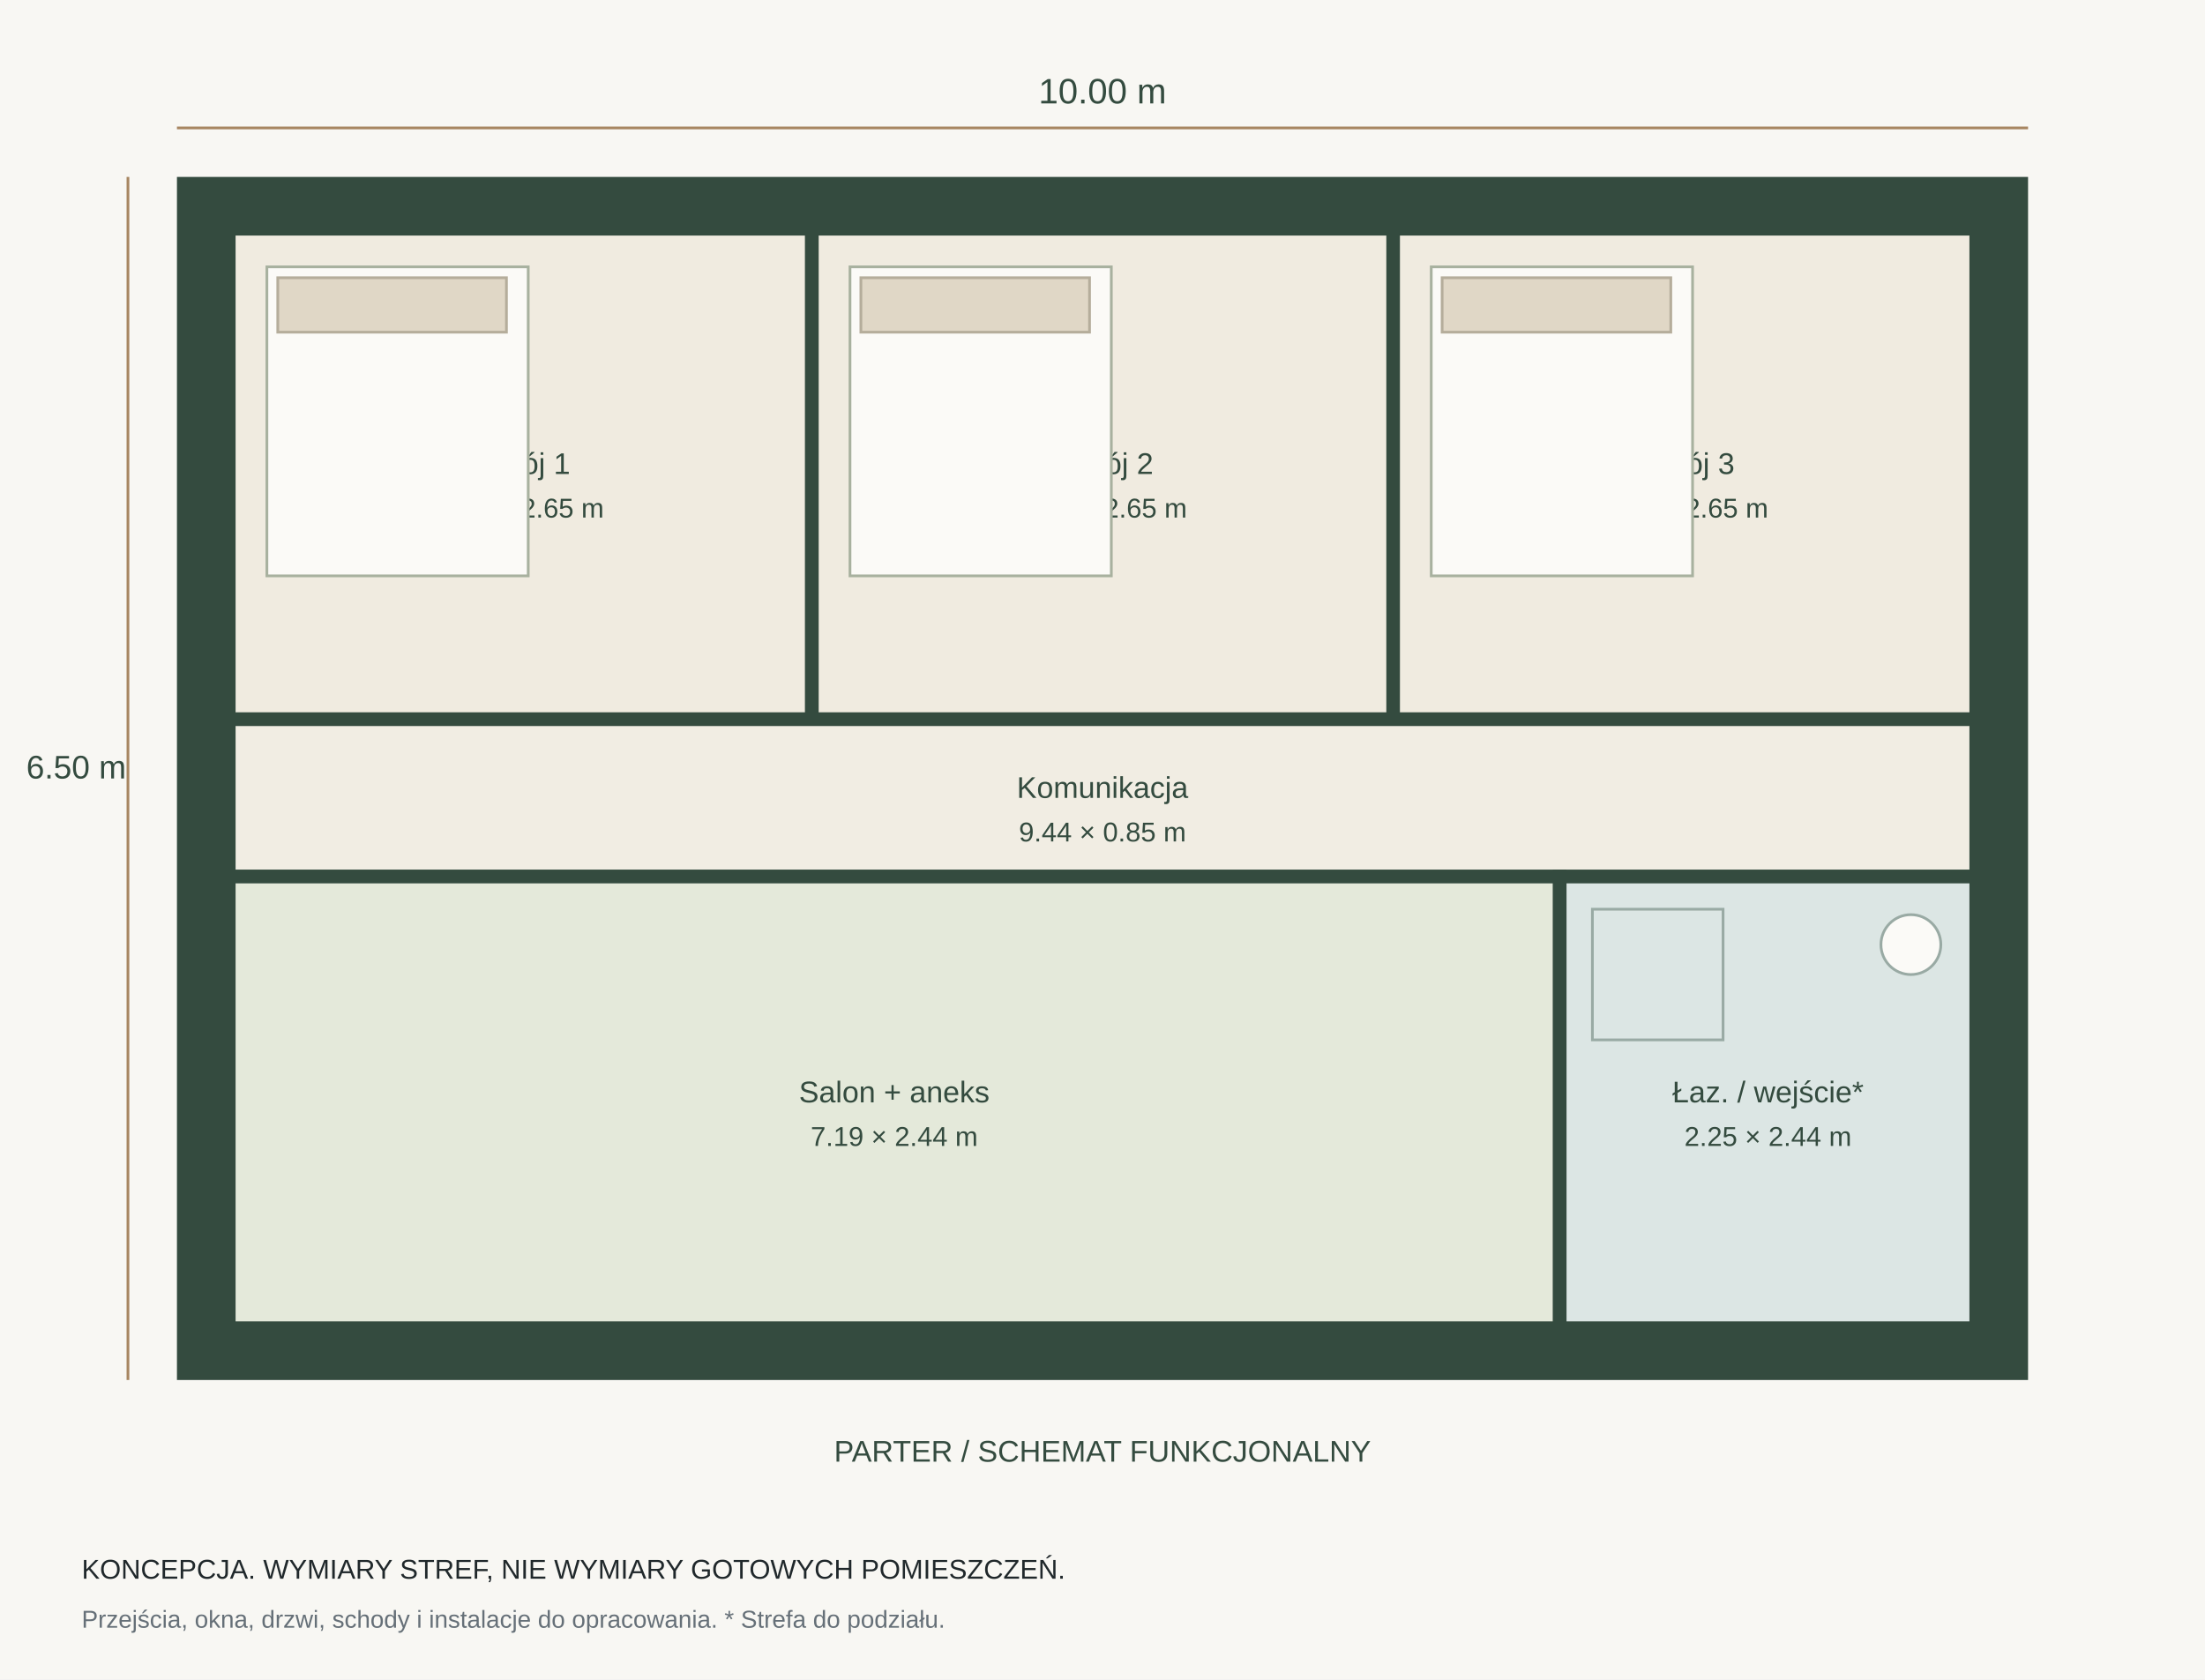
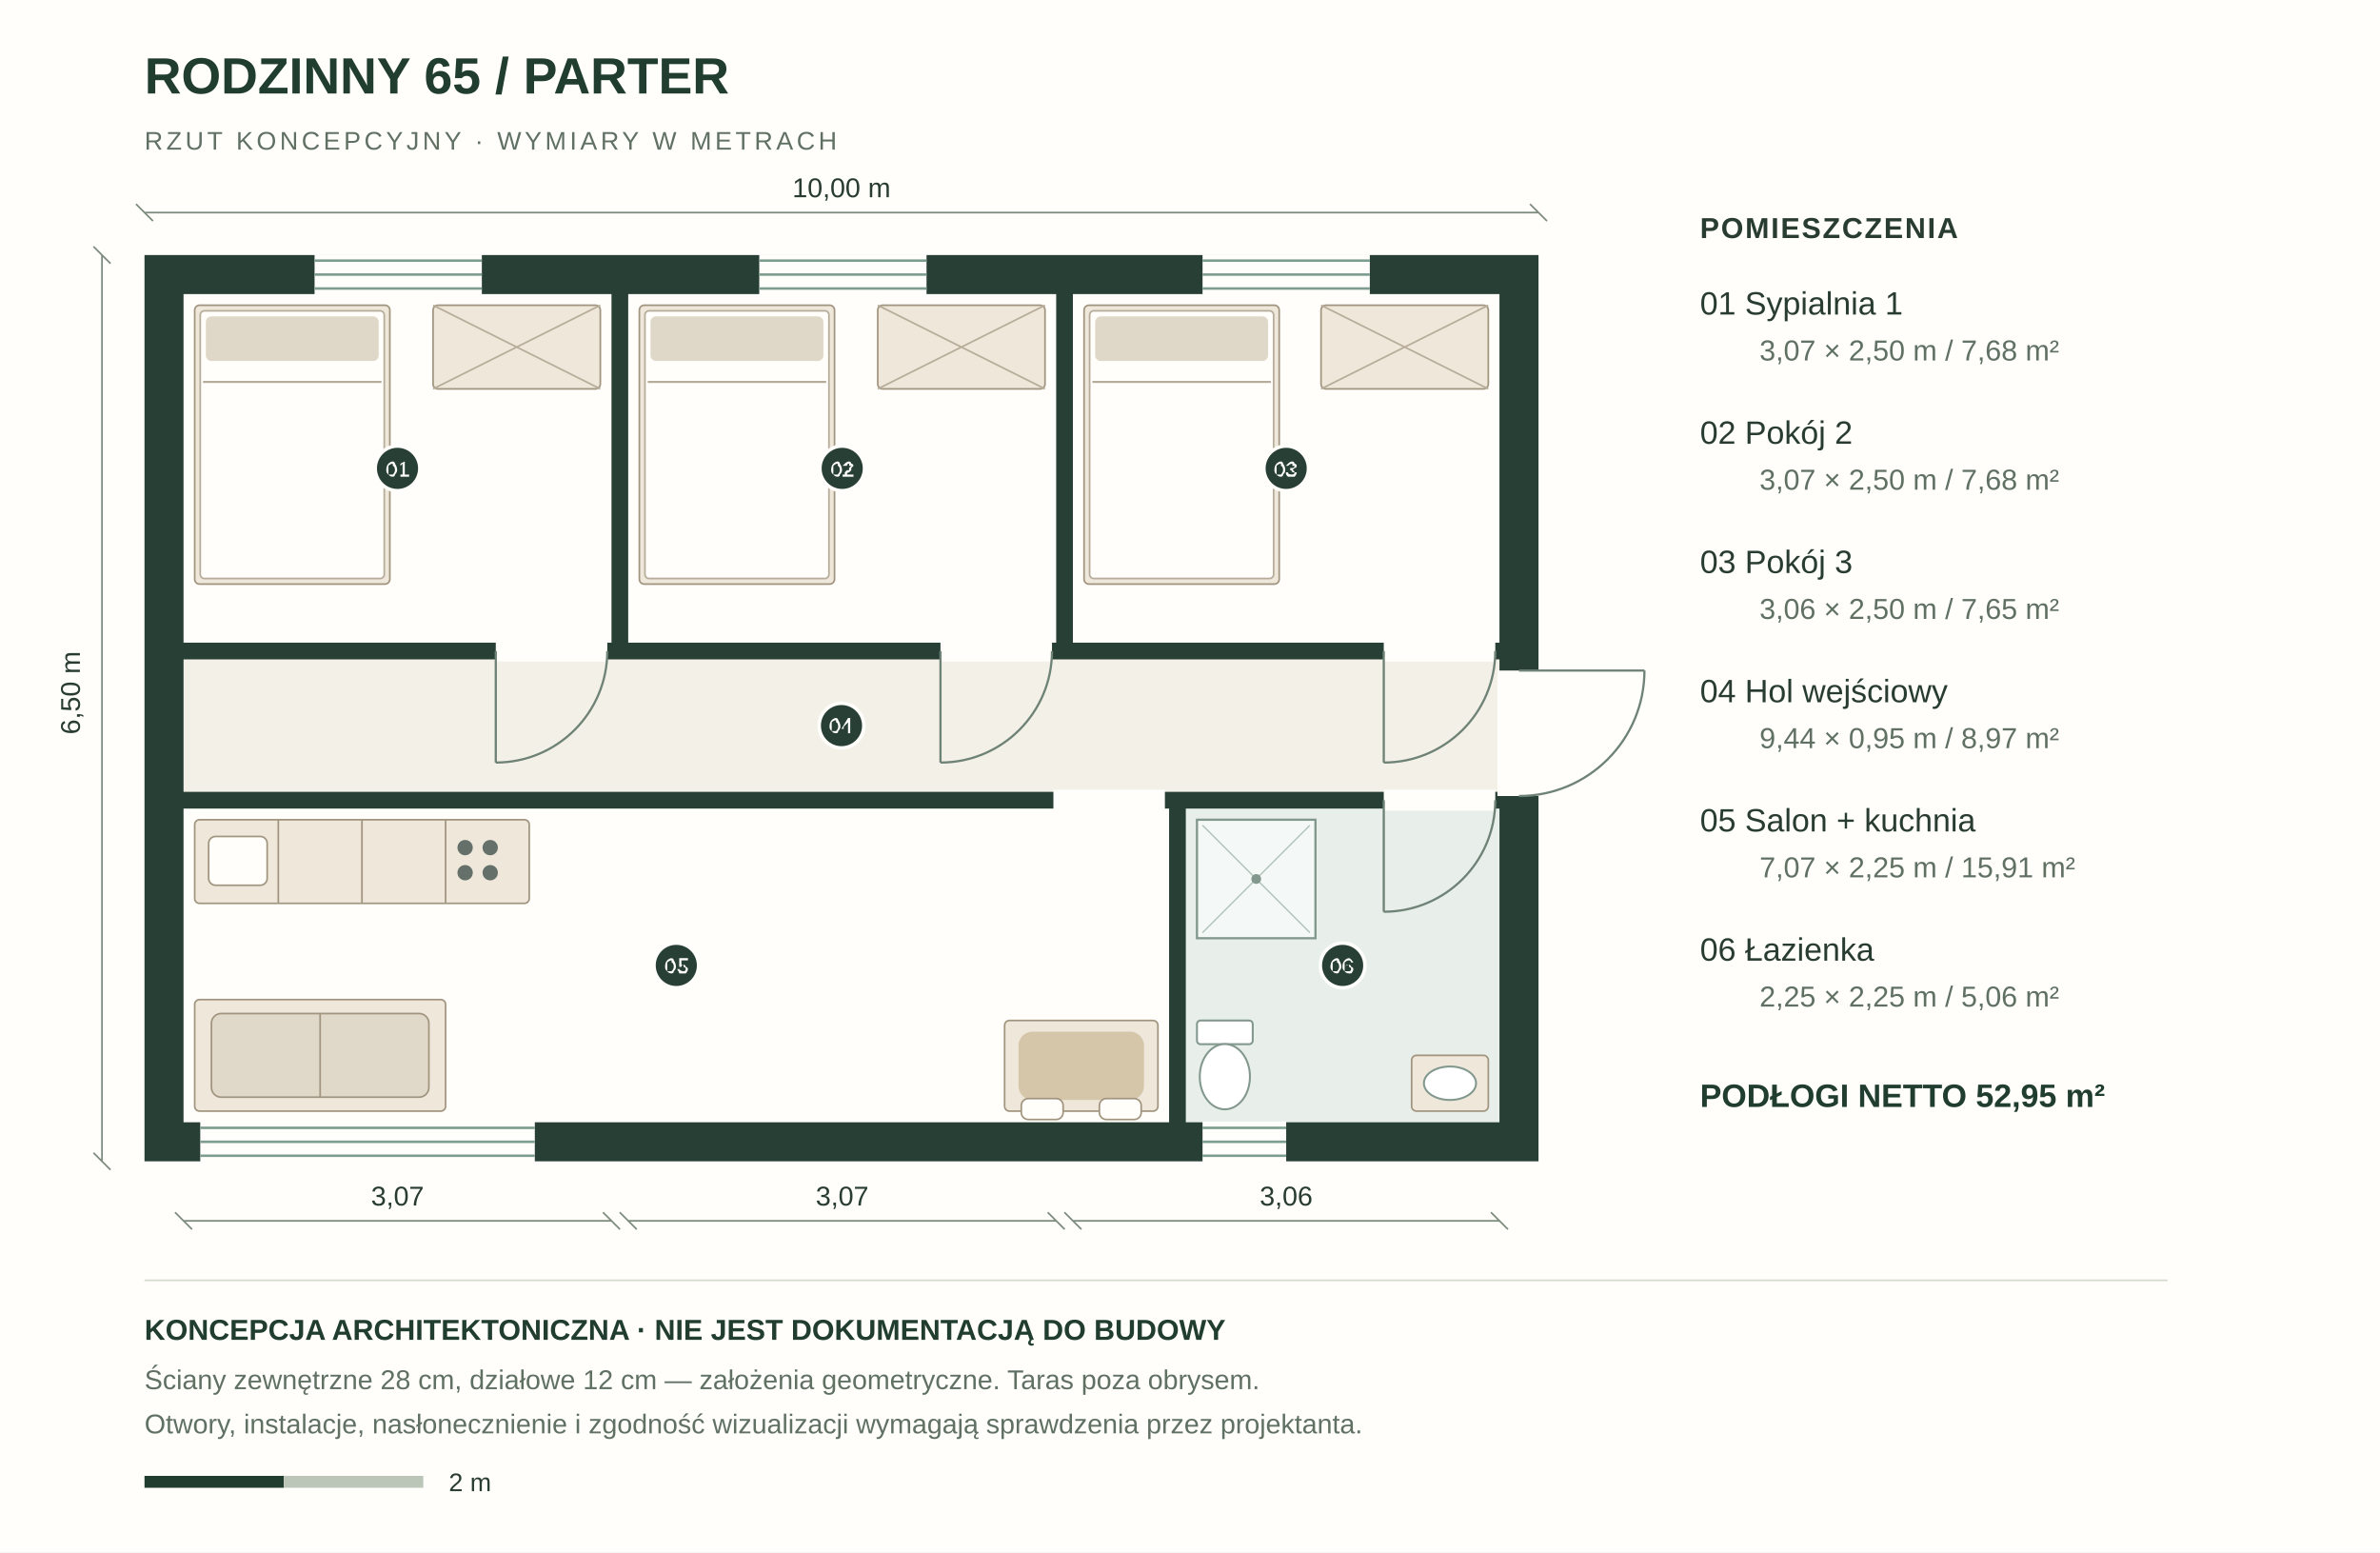
- <svg xmlns="http://www.w3.org/2000/svg" viewBox="0 0 810 617" role="img">
-   <rect width="100%" height="100%" fill="#f8f7f3" />
-   <rect x="65" y="65" width="680" height="442" fill="#344b3f" />
-   <rect x="84.04" y="84.04" width="214.2" height="180.2" fill="#f0ebe0" stroke="#344b3f" stroke-width="5" />
-   <text x="191.14" y="174.14" font-family="Arial,sans-serif" font-size="11" fill="#344b3f" text-anchor="middle">Pokój 1</text>
-   <text x="191.14" y="190.14" font-family="Arial,sans-serif" font-size="10" fill="#344b3f" text-anchor="middle">3.15 × 2.65 m</text>
-   <rect x="98.04" y="98.04" width="96" height="113.53" fill="#fbfaf7" stroke="#a8b19f" stroke-width="1" />
-   <rect x="102.04" y="102.04" width="84" height="20" fill="#e0d7c6" stroke="#b5ad9b" />
-   <rect x="298.24" y="84.04" width="214.2" height="180.2" fill="#f0ebe0" stroke="#344b3f" stroke-width="5" />
-   <text x="405.34" y="174.14" font-family="Arial,sans-serif" font-size="11" fill="#344b3f" text-anchor="middle">Pokój 2</text>
-   <text x="405.34" y="190.14" font-family="Arial,sans-serif" font-size="10" fill="#344b3f" text-anchor="middle">3.15 × 2.65 m</text>
-   <rect x="312.24" y="98.04" width="96" height="113.53" fill="#fbfaf7" stroke="#a8b19f" stroke-width="1" />
-   <rect x="316.24" y="102.04" width="84" height="20" fill="#e0d7c6" stroke="#b5ad9b" />
-   <rect x="511.76" y="84.04" width="214.2" height="180.2" fill="#f0ebe0" stroke="#344b3f" stroke-width="5" />
-   <text x="618.86" y="174.14" font-family="Arial,sans-serif" font-size="11" fill="#344b3f" text-anchor="middle">Pokój 3</text>
-   <text x="618.86" y="190.14" font-family="Arial,sans-serif" font-size="10" fill="#344b3f" text-anchor="middle">3.15 × 2.65 m</text>
-   <rect x="525.76" y="98.04" width="96" height="113.53" fill="#fbfaf7" stroke="#a8b19f" stroke-width="1" />
-   <rect x="529.76" y="102.04" width="84" height="20" fill="#e0d7c6" stroke="#b5ad9b" />
-   <rect x="84.04" y="264.24" width="641.92" height="57.8" fill="#f1ede3" stroke="#344b3f" stroke-width="5" />
-   <text x="405" y="293.14" font-family="Arial,sans-serif" font-size="11" fill="#344b3f" text-anchor="middle">Komunikacja</text>
-   <text x="405" y="309.14" font-family="Arial,sans-serif" font-size="10" fill="#344b3f" text-anchor="middle">9.44 × 0.85 m</text>
-   <rect x="84.04" y="322.04" width="488.92" height="165.92" fill="#e4e9da" stroke="#344b3f" stroke-width="5" />
-   <text x="328.5" y="405" font-family="Arial,sans-serif" font-size="11" fill="#344b3f" text-anchor="middle">Salon + aneks</text>
-   <text x="328.5" y="421" font-family="Arial,sans-serif" font-size="10" fill="#344b3f" text-anchor="middle">7.19 × 2.44 m</text>
-   <rect x="572.96" y="322.04" width="153" height="165.92" fill="#dce6e4" stroke="#344b3f" stroke-width="5" />
-   <text x="649.46" y="405" font-family="Arial,sans-serif" font-size="11" fill="#344b3f" text-anchor="middle">Łaz. / wejście*</text>
-   <text x="649.46" y="421" font-family="Arial,sans-serif" font-size="10" fill="#344b3f" text-anchor="middle">2.25 × 2.44 m</text>
-   <rect x="584.96" y="334.04" width="48" height="48" fill="none" stroke="#99aaa4" />
-   <circle cx="701.96" cy="347.04" r="11" fill="#fbfaf7" stroke="#99aaa4" />
-   <path d="M65 47h680M47 65v442" stroke="#a78661" fill="none" />
-   <text x="405" y="38" font-family="Arial,sans-serif" font-size="13" fill="#344b3f" text-anchor="middle">10.00 m</text>
-   <text x="28" y="286" font-family="Arial,sans-serif" font-size="12" fill="#344b3f" text-anchor="middle">6.50 m</text>
-   <text x="405" y="537" font-family="Arial,sans-serif" font-size="11" fill="#344b3f" text-anchor="middle">PARTER / SCHEMAT FUNKCJONALNY</text>
-   <text x="30" y="580" font-family="Arial" font-size="10" fill="#20282b">KONCEPCJA. WYMIARY STREF, NIE WYMIARY GOTOWYCH POMIESZCZEŃ.</text>
-   <text x="30" y="598" font-family="Arial" font-size="9" fill="#667078">Przejścia, okna, drzwi, schody i instalacje do opracowania. * Strefa do podziału.</text>
+ <svg xmlns="http://www.w3.org/2000/svg" viewBox="0 0 1400 913" role="img" aria-labelledby="title desc">
+   <defs>
+     <pattern id="hatch" width=".12" height=".12" patternUnits="userSpaceOnUse">
+       <path d="M0 .12L.12 0" stroke="#b6bbaa" stroke-width=".01" />
+     </pattern>
+   </defs>
+   <rect width="100%" height="100%" fill="#fffefa" />
+   <g font-family="Arial, sans-serif" fill="#293c31">
+     <g transform="translate(0 0)">
+       <text x="85" y="55" font-size="30" font-weight="600" fill="#203d30">RODZINNY 65 / PARTER</text>
+       <text x="85" y="88" font-size="15" letter-spacing="2" fill="#607164">RZUT KONCEPCYJNY · WYMIARY W METRACH</text>
+       <g transform="translate(85 150) scale(82)">
+         <rect x="0" y="0" width="10" height="6.5" fill="#283f35" />
+         <rect x="0.28" y="0.28" width="3.07" height="2.5" fill="#fffefa" />
+         <rect x="3.47" y="0.28" width="3.07" height="2.5" fill="#fffefa" />
+         <rect x="6.66" y="0.28" width="3.06" height="2.5" fill="#fffefa" />
+         <rect x="0.28" y="2.9" width="9.44" height="0.95" fill="#f3f0e8" />
+         <rect x="0.28" y="3.97" width="7.07" height="2.25" fill="#fffefa" />
+         <rect x="7.47" y="3.97" width="2.25" height="2.25" fill="#e8efeb" />
+         <path d="M1.22 0.14h1.2" stroke="#fffefa" stroke-width=".29" />
+         <path d="M1.22 0.04h1.2" stroke="#7c9d8f" stroke-width=".018" />
+         <path d="M1.22 0.14h1.2" stroke="#7c9d8f" stroke-width=".018" />
+         <path d="M1.22 0.24h1.2" stroke="#7c9d8f" stroke-width=".018" />
+         <path d="M4.41 0.14h1.2" stroke="#fffefa" stroke-width=".29" />
+         <path d="M4.41 0.04h1.2" stroke="#7c9d8f" stroke-width=".018" />
+         <path d="M4.41 0.14h1.2" stroke="#7c9d8f" stroke-width=".018" />
+         <path d="M4.41 0.24h1.2" stroke="#7c9d8f" stroke-width=".018" />
+         <path d="M7.59 0.14h1.2" stroke="#fffefa" stroke-width=".29" />
+         <path d="M7.59 0.04h1.2" stroke="#7c9d8f" stroke-width=".018" />
+         <path d="M7.59 0.14h1.2" stroke="#7c9d8f" stroke-width=".018" />
+         <path d="M7.59 0.24h1.2" stroke="#7c9d8f" stroke-width=".018" />
+         <path d="M0.4 6.36h2.4" stroke="#fffefa" stroke-width=".29" />
+         <path d="M0.4 6.26h2.4" stroke="#7c9d8f" stroke-width=".018" />
+         <path d="M0.4 6.36h2.4" stroke="#7c9d8f" stroke-width=".018" />
+         <path d="M0.4 6.46h2.4" stroke="#7c9d8f" stroke-width=".018" />
+         <path d="M7.59 6.36h0.6" stroke="#fffefa" stroke-width=".29" />
+         <path d="M7.59 6.26h0.6" stroke="#7c9d8f" stroke-width=".018" />
+         <path d="M7.59 6.36h0.6" stroke="#7c9d8f" stroke-width=".018" />
+         <path d="M7.59 6.46h0.6" stroke="#7c9d8f" stroke-width=".018" />
+         <path d="M6.52 3.91h0.8" stroke="#fffefa" stroke-width=".15" />
+         <path d="M8.89 3.91h0.8" stroke="#fffefa" stroke-width=".15" />
+         <path d="M8.89 3.91v0.8M9.69 3.91a0.8 0.8 0 0 1 -0.8 0.8" fill="none" stroke="#6f8276" stroke-width=".016" />
+         <path d="M2.52 2.84h0.8" stroke="#fffefa" stroke-width=".15" />
+         <path d="M2.52 2.84v0.8M3.32 2.84a0.8 0.8 0 0 1 -0.8 0.8" fill="none" stroke="#6f8276" stroke-width=".016" />
+         <path d="M5.71 2.84h0.8" stroke="#fffefa" stroke-width=".15" />
+         <path d="M5.71 2.84v0.8M6.51 2.84a0.8 0.8 0 0 1 -0.8 0.8" fill="none" stroke="#6f8276" stroke-width=".016" />
+         <path d="M8.89 2.84h0.8" stroke="#fffefa" stroke-width=".15" />
+         <path d="M8.89 2.84v0.8M9.69 2.84a0.8 0.8 0 0 1 -0.8 0.8" fill="none" stroke="#6f8276" stroke-width=".016" />
+         <path d="M9.86 2.98v0.9" stroke="#fffefa" stroke-width=".31" />
+         <path d="M9.86 2.98h0.9M9.86 3.88a0.9 0.9 0 0 0 0.9 -0.9" fill="none" stroke="#6f8276" stroke-width=".016" />
+         <g data-furniture="bed">
+           <rect x="0.36" y="0.36" width="1.4" height="2" rx=".035" fill="#eee7da" stroke="#a29580" stroke-width=".012" />
+           <rect x="0.4" y="0.4" width="1.32" height="1.92" rx=".03" fill="#fffefa" stroke="#b5ac9b" stroke-width=".012" />
+           <rect x="0.44" y="0.44" width="1.24" height="0.32" rx=".04" fill="#dfd7c7" />
+           <path d="M0.42 0.91h1.28" stroke="#b5ac9b" stroke-width=".015" />
+         </g>
+         <g data-furniture="wardrobe">
+           <rect x="2.07" y="0.36" width="1.2" height="0.6" rx=".035" fill="#eee7da" stroke="#a29580" stroke-width=".012" />
+           <path d="M2.07 0.36l1.2 0.6m-1.2 0l1.2 -0.6" stroke="#b7ac99" stroke-width=".012" />
+         </g>
+         <g data-furniture="bed">
+           <rect x="3.55" y="0.36" width="1.4" height="2" rx=".035" fill="#eee7da" stroke="#a29580" stroke-width=".012" />
+           <rect x="3.59" y="0.4" width="1.32" height="1.92" rx=".03" fill="#fffefa" stroke="#b5ac9b" stroke-width=".012" />
+           <rect x="3.63" y="0.44" width="1.24" height="0.32" rx=".04" fill="#dfd7c7" />
+           <path d="M3.61 0.91h1.28" stroke="#b5ac9b" stroke-width=".015" />
+         </g>
+         <g data-furniture="wardrobe">
+           <rect x="5.26" y="0.36" width="1.2" height="0.6" rx=".035" fill="#eee7da" stroke="#a29580" stroke-width=".012" />
+           <path d="M5.26 0.36l1.2 0.6m-1.2 0l1.2 -0.6" stroke="#b7ac99" stroke-width=".012" />
+         </g>
+         <g data-furniture="bed">
+           <rect x="6.74" y="0.36" width="1.4" height="2" rx=".035" fill="#eee7da" stroke="#a29580" stroke-width=".012" />
+           <rect x="6.78" y="0.4" width="1.32" height="1.92" rx=".03" fill="#fffefa" stroke="#b5ac9b" stroke-width=".012" />
+           <rect x="6.82" y="0.44" width="1.24" height="0.32" rx=".04" fill="#dfd7c7" />
+           <path d="M6.8 0.91h1.28" stroke="#b5ac9b" stroke-width=".015" />
+         </g>
+         <g data-furniture="wardrobe">
+           <rect x="8.44" y="0.36" width="1.2" height="0.6" rx=".035" fill="#eee7da" stroke="#a29580" stroke-width=".012" />
+           <path d="M8.44 0.36l1.2 0.6m-1.2 0l1.2 -0.6" stroke="#b7ac99" stroke-width=".012" />
+         </g>
+         <g data-furniture="kitchen">
+           <rect x="0.36" y="4.05" width="2.4" height="0.6" rx=".035" fill="#eee7da" stroke="#a29580" stroke-width=".012" />
+           <path d="M0.96 4.05v0.6" stroke="#a29580" stroke-width=".012" />
+           <path d="M1.56 4.05v0.6" stroke="#a29580" stroke-width=".012" />
+           <path d="M2.16 4.05v0.6" stroke="#a29580" stroke-width=".012" />
+           <rect x="0.46" y="4.17" width="0.42" height="0.35" rx=".05" fill="#fffefa" stroke="#a29580" stroke-width=".012" />
+           <circle cx="2.3" cy="4.25" r=".055" fill="#647069" />
+           <circle cx="2.48" cy="4.25" r=".055" fill="#647069" />
+           <circle cx="2.3" cy="4.43" r=".055" fill="#647069" />
+           <circle cx="2.48" cy="4.43" r=".055" fill="#647069" />
+         </g>
+         <g data-furniture="sofa">
+           <rect x="0.36" y="5.34" width="1.8" height="0.8" rx=".035" fill="#eee7da" stroke="#a29580" stroke-width=".012" />
+           <rect x="0.48" y="5.44" width="1.56" height="0.6" rx=".07" fill="#e0d8c8" stroke="#a29580" stroke-width=".012" />
+           <path d="M1.26 5.44v0.6" stroke="#a29580" stroke-width=".012" />
+         </g>
+         <g data-furniture="table">
+           <rect x="6.17" y="5.49" width="1.1" height="0.65" rx=".035" fill="#eee7da" stroke="#a29580" stroke-width=".012" />
+           <rect x="6.27" y="5.57" width="0.9" height="0.49" rx=".10" fill="#d5c6aa" />
+           <rect x="6.29" y="6.05" width="0.3" height="0.15" rx=".05" fill="#fffefa" stroke="#a29580" stroke-width=".012" />
+           <rect x="6.85" y="6.05" width="0.3" height="0.15" rx=".05" fill="#fffefa" stroke="#a29580" stroke-width=".012" />
+         </g>
+         <g data-furniture="shower">
+           <rect x="7.55" y="4.05" width="0.85" height="0.85" fill="#f4f8f6" stroke="#82978d" stroke-width=".016" />
+           <path d="M7.59 4.09l0.77 0.77m-0.77 0l0.77 -0.77" stroke="#b3c3ba" stroke-width=".01" />
+           <circle cx="7.975" cy="4.475" r=".035" fill="#82978d" />
+         </g>
+         <g data-furniture="wc">
+           <rect x="7.55" y="5.49" width="0.4" height="0.17" rx=".025" fill="white" stroke="#82978d" stroke-width=".014" />
+           <ellipse cx="7.75" cy="5.893" rx="0.18" ry="0.234" fill="white" stroke="#82978d" stroke-width=".014" />
+         </g>
+         <g data-furniture="basin">
+           <rect x="9.09" y="5.74" width="0.55" height="0.4" rx=".035" fill="#eee7da" stroke="#a29580" stroke-width=".012" />
+           <ellipse cx="9.365" cy="5.94" rx="0.187" ry="0.12" fill="white" stroke="#82978d" stroke-width=".014" />
+         </g>
+         <circle cx="1.815" cy="1.53" r=".16" fill="#283f35" stroke="#fffefa" stroke-width=".025" />
+         <text x="1.82" y="1.59" font-size="0.15" text-anchor="middle" fill="white">01</text>
+         <circle cx="5.005" cy="1.53" r=".16" fill="#283f35" stroke="#fffefa" stroke-width=".025" />
+         <text x="5.01" y="1.59" font-size="0.15" text-anchor="middle" fill="white">02</text>
+         <circle cx="8.19" cy="1.53" r=".16" fill="#283f35" stroke="#fffefa" stroke-width=".025" />
+         <text x="8.19" y="1.59" font-size="0.15" text-anchor="middle" fill="white">03</text>
+         <circle cx="5" cy="3.375" r=".16" fill="#283f35" stroke="#fffefa" stroke-width=".025" />
+         <text x="5" y="3.43" font-size="0.15" text-anchor="middle" fill="white">04</text>
+         <circle cx="3.815" cy="5.095" r=".16" fill="#283f35" stroke="#fffefa" stroke-width=".025" />
+         <text x="3.82" y="5.15" font-size="0.15" text-anchor="middle" fill="white">05</text>
+         <circle cx="8.595" cy="5.095" r=".16" fill="#283f35" stroke="#fffefa" stroke-width=".025" />
+         <text x="8.59" y="5.15" font-size="0.15" text-anchor="middle" fill="white">06</text>
+       </g>
+       <path d="M85 125L905 125M80 120l10 10M900 120l10 10" stroke="#7d8c7e" fill="none" />
+       <text x="495" y="116" font-size="16" text-anchor="middle">10,00 m</text>
+       <path d="M60 150L60 683M55 145l10 10M55 678l10 10" stroke="#7d8c7e" fill="none" />
+       <text x="47" y="407.5" font-size="16" text-anchor="middle" transform="rotate(-90 47 407.5)">6,50 m</text>
+       <path d="M107.96 718L359.7 718M102.96 713l10 10M354.7 713l10 10" stroke="#7d8c7e" fill="none" />
+       <text x="233.83" y="709" font-size="16" text-anchor="middle">3,07</text>
+       <path d="M369.54 718L621.28 718M364.54 713l10 10M616.28 713l10 10" stroke="#7d8c7e" fill="none" />
+       <text x="495.41" y="709" font-size="16" text-anchor="middle">3,07</text>
+       <path d="M631.12 718L882.04 718M626.12 713l10 10M877.04 713l10 10" stroke="#7d8c7e" fill="none" />
+       <text x="756.58" y="709" font-size="16" text-anchor="middle">3,06</text>
+       <text x="1000" y="140" font-size="17" font-weight="600" letter-spacing="1">POMIESZCZENIA</text>
+       <text x="1000" y="185" font-size="19" font-weight="500">01   Sypialnia 1</text>
+       <text x="1035" y="212" font-size="17" fill="#607164">3,07 × 2,50 m   /   7,68 m²</text>
+       <text x="1000" y="261" font-size="19" font-weight="500">02   Pokój 2</text>
+       <text x="1035" y="288" font-size="17" fill="#607164">3,07 × 2,50 m   /   7,68 m²</text>
+       <text x="1000" y="337" font-size="19" font-weight="500">03   Pokój 3</text>
+       <text x="1035" y="364" font-size="17" fill="#607164">3,06 × 2,50 m   /   7,65 m²</text>
+       <text x="1000" y="413" font-size="19" font-weight="500">04   Hol wejściowy</text>
+       <text x="1035" y="440" font-size="17" fill="#607164">9,44 × 0,95 m   /   8,97 m²</text>
+       <text x="1000" y="489" font-size="19" font-weight="500">05   Salon + kuchnia</text>
+       <text x="1035" y="516" font-size="17" fill="#607164">7,07 × 2,25 m   /   15,91 m²</text>
+       <text x="1000" y="565" font-size="19" font-weight="500">06   Łazienka</text>
+       <text x="1035" y="592" font-size="17" fill="#607164">2,25 × 2,25 m   /   5,06 m²</text>
+       <text x="1000" y="651" font-size="19" font-weight="600" fill="#203d30">PODŁOGI NETTO   52,95 m²</text>
+       <path d="M85 753h1190" stroke="#d4dacd" />
+       <text x="85" y="788" font-size="17" font-weight="600" fill="#203d30">KONCEPCJA ARCHITEKTONICZNA · NIE JEST DOKUMENTACJĄ DO BUDOWY</text>
+       <text x="85" y="817" font-size="16" fill="#607164">Ściany zewnętrzne 28 cm, działowe 12 cm — założenia geometryczne. Taras poza obrysem.</text>
+       <text x="85" y="843" font-size="16" fill="#607164">Otwory, instalacje, nasłonecznienie i zgodność wizualizacji wymagają sprawdzenia przez projektanta.</text>
+       <rect x="85" y="868" width="82" height="7" fill="#203d30" />
+       <rect x="167" y="868" width="82" height="7" fill="#bbc6b8" />
+       <text x="264" y="877" font-size="15">2 m</text>
+     </g>
+   </g>
</svg>
